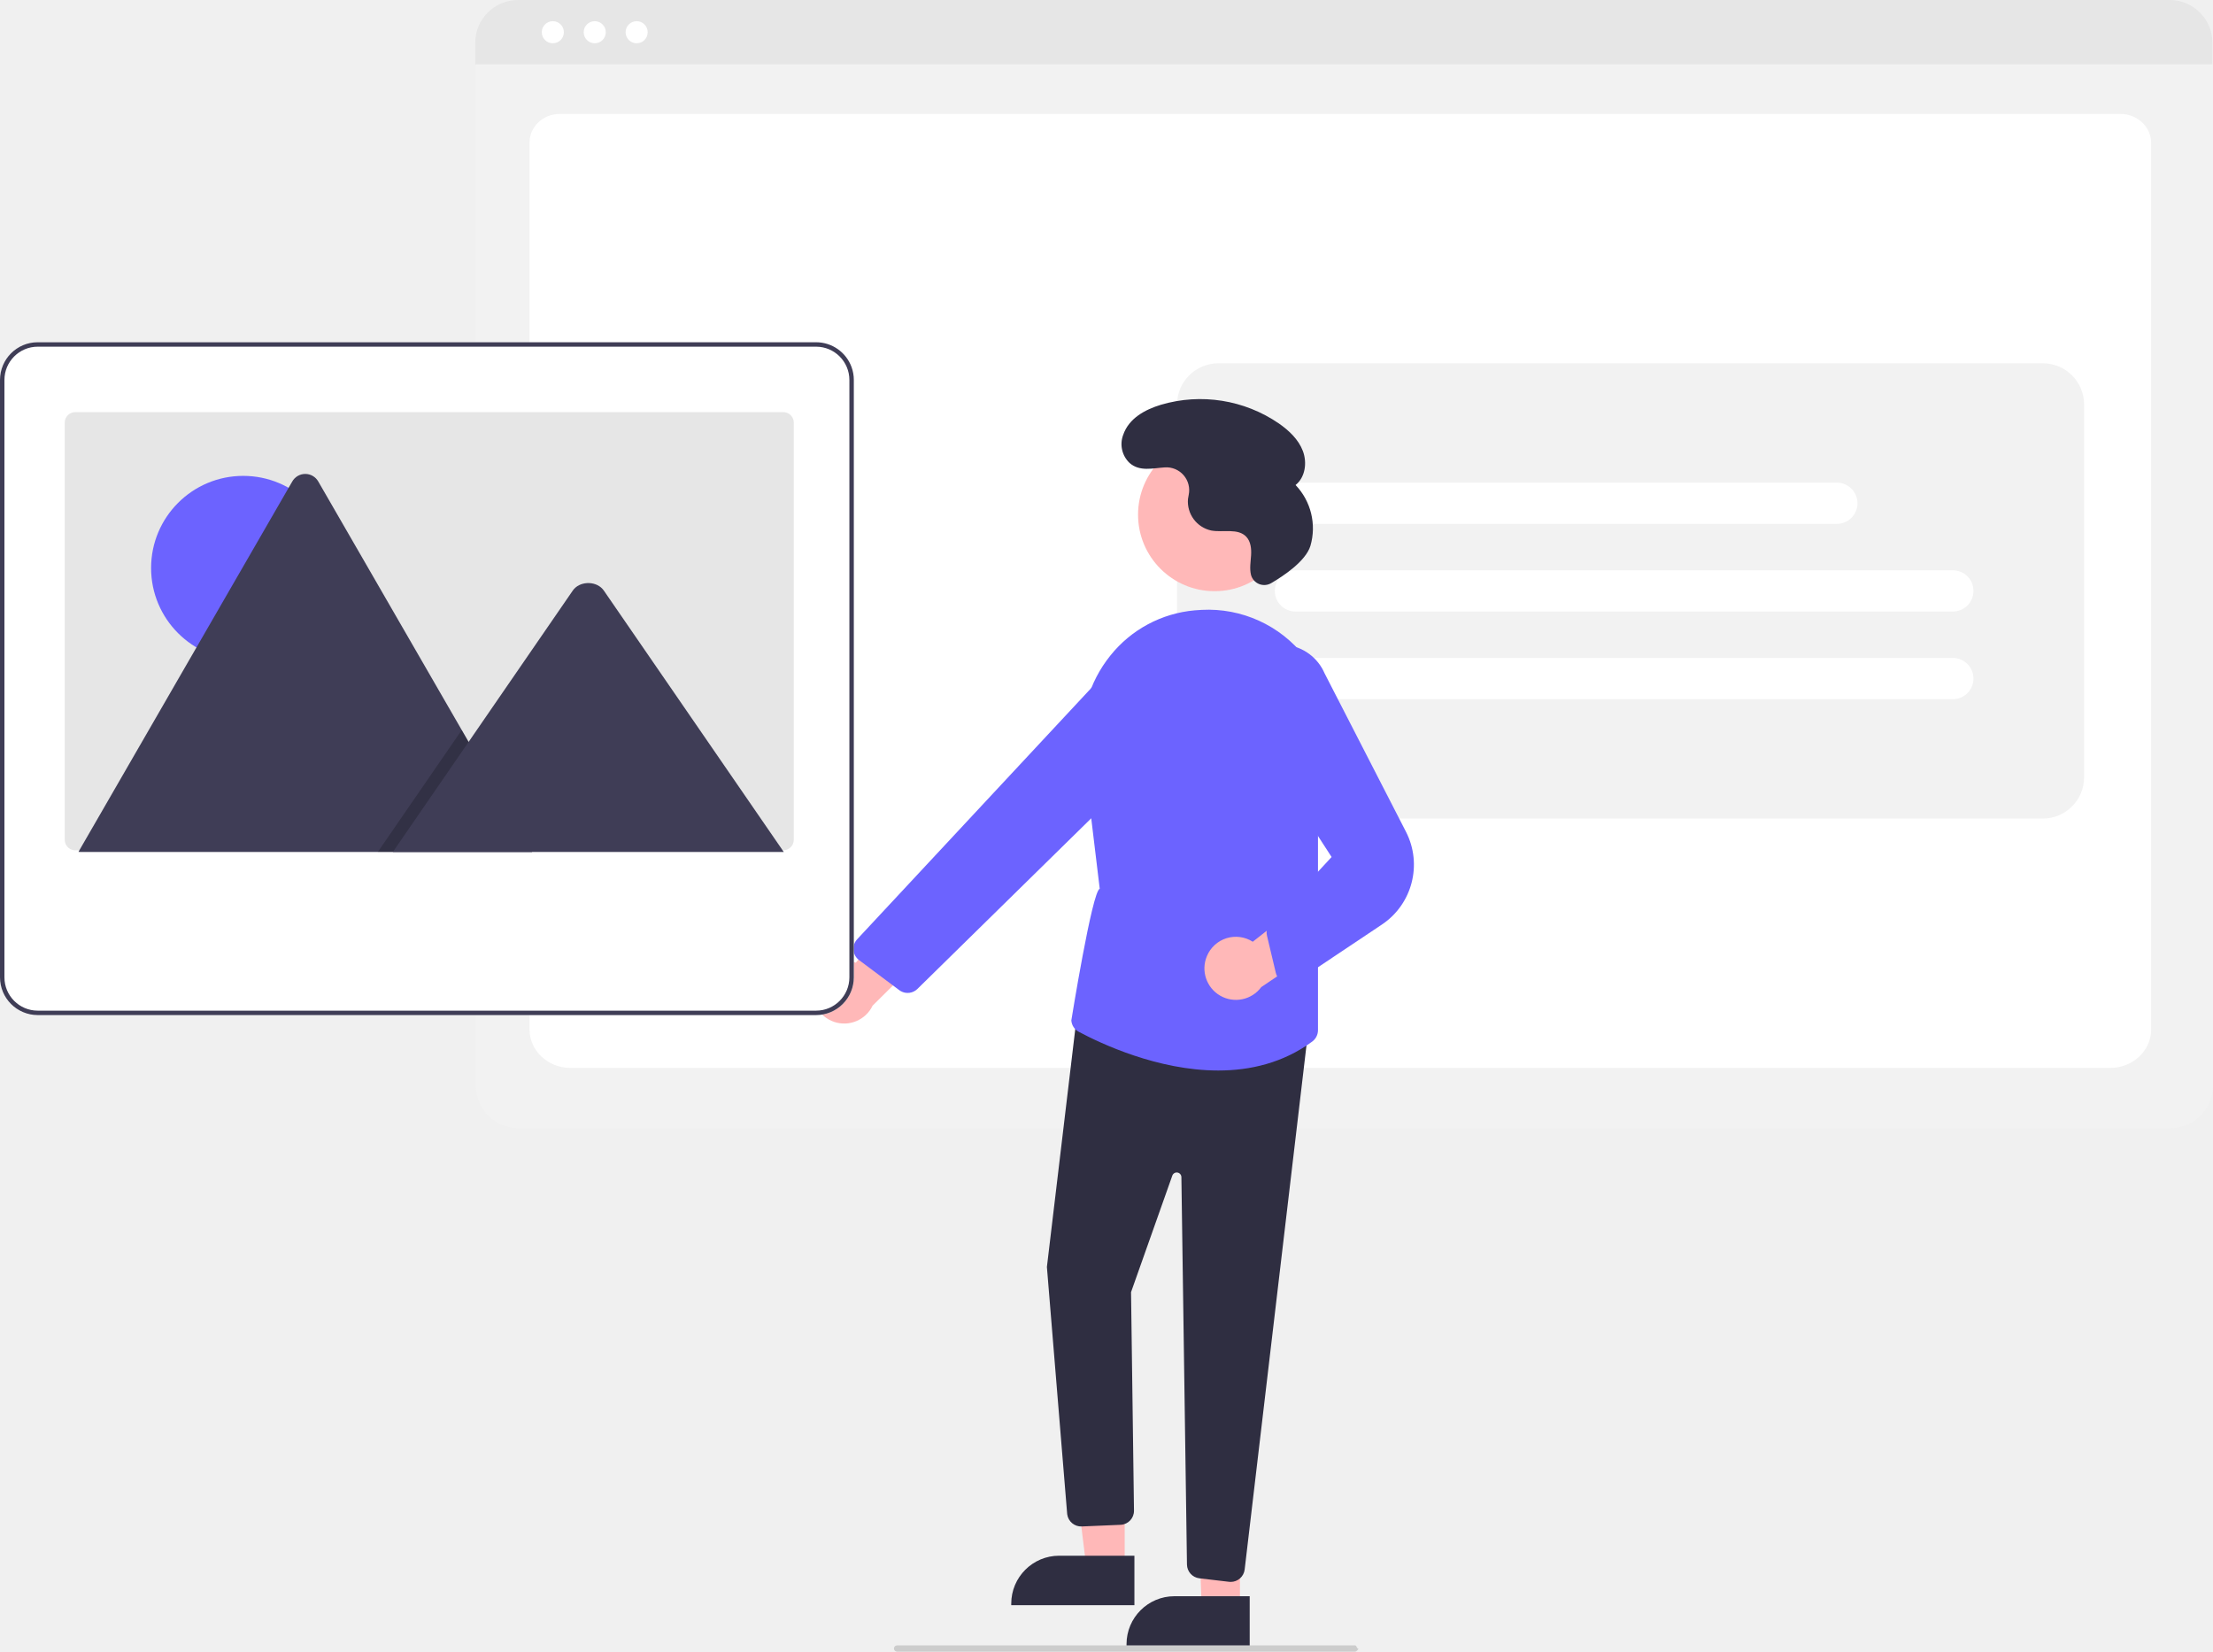
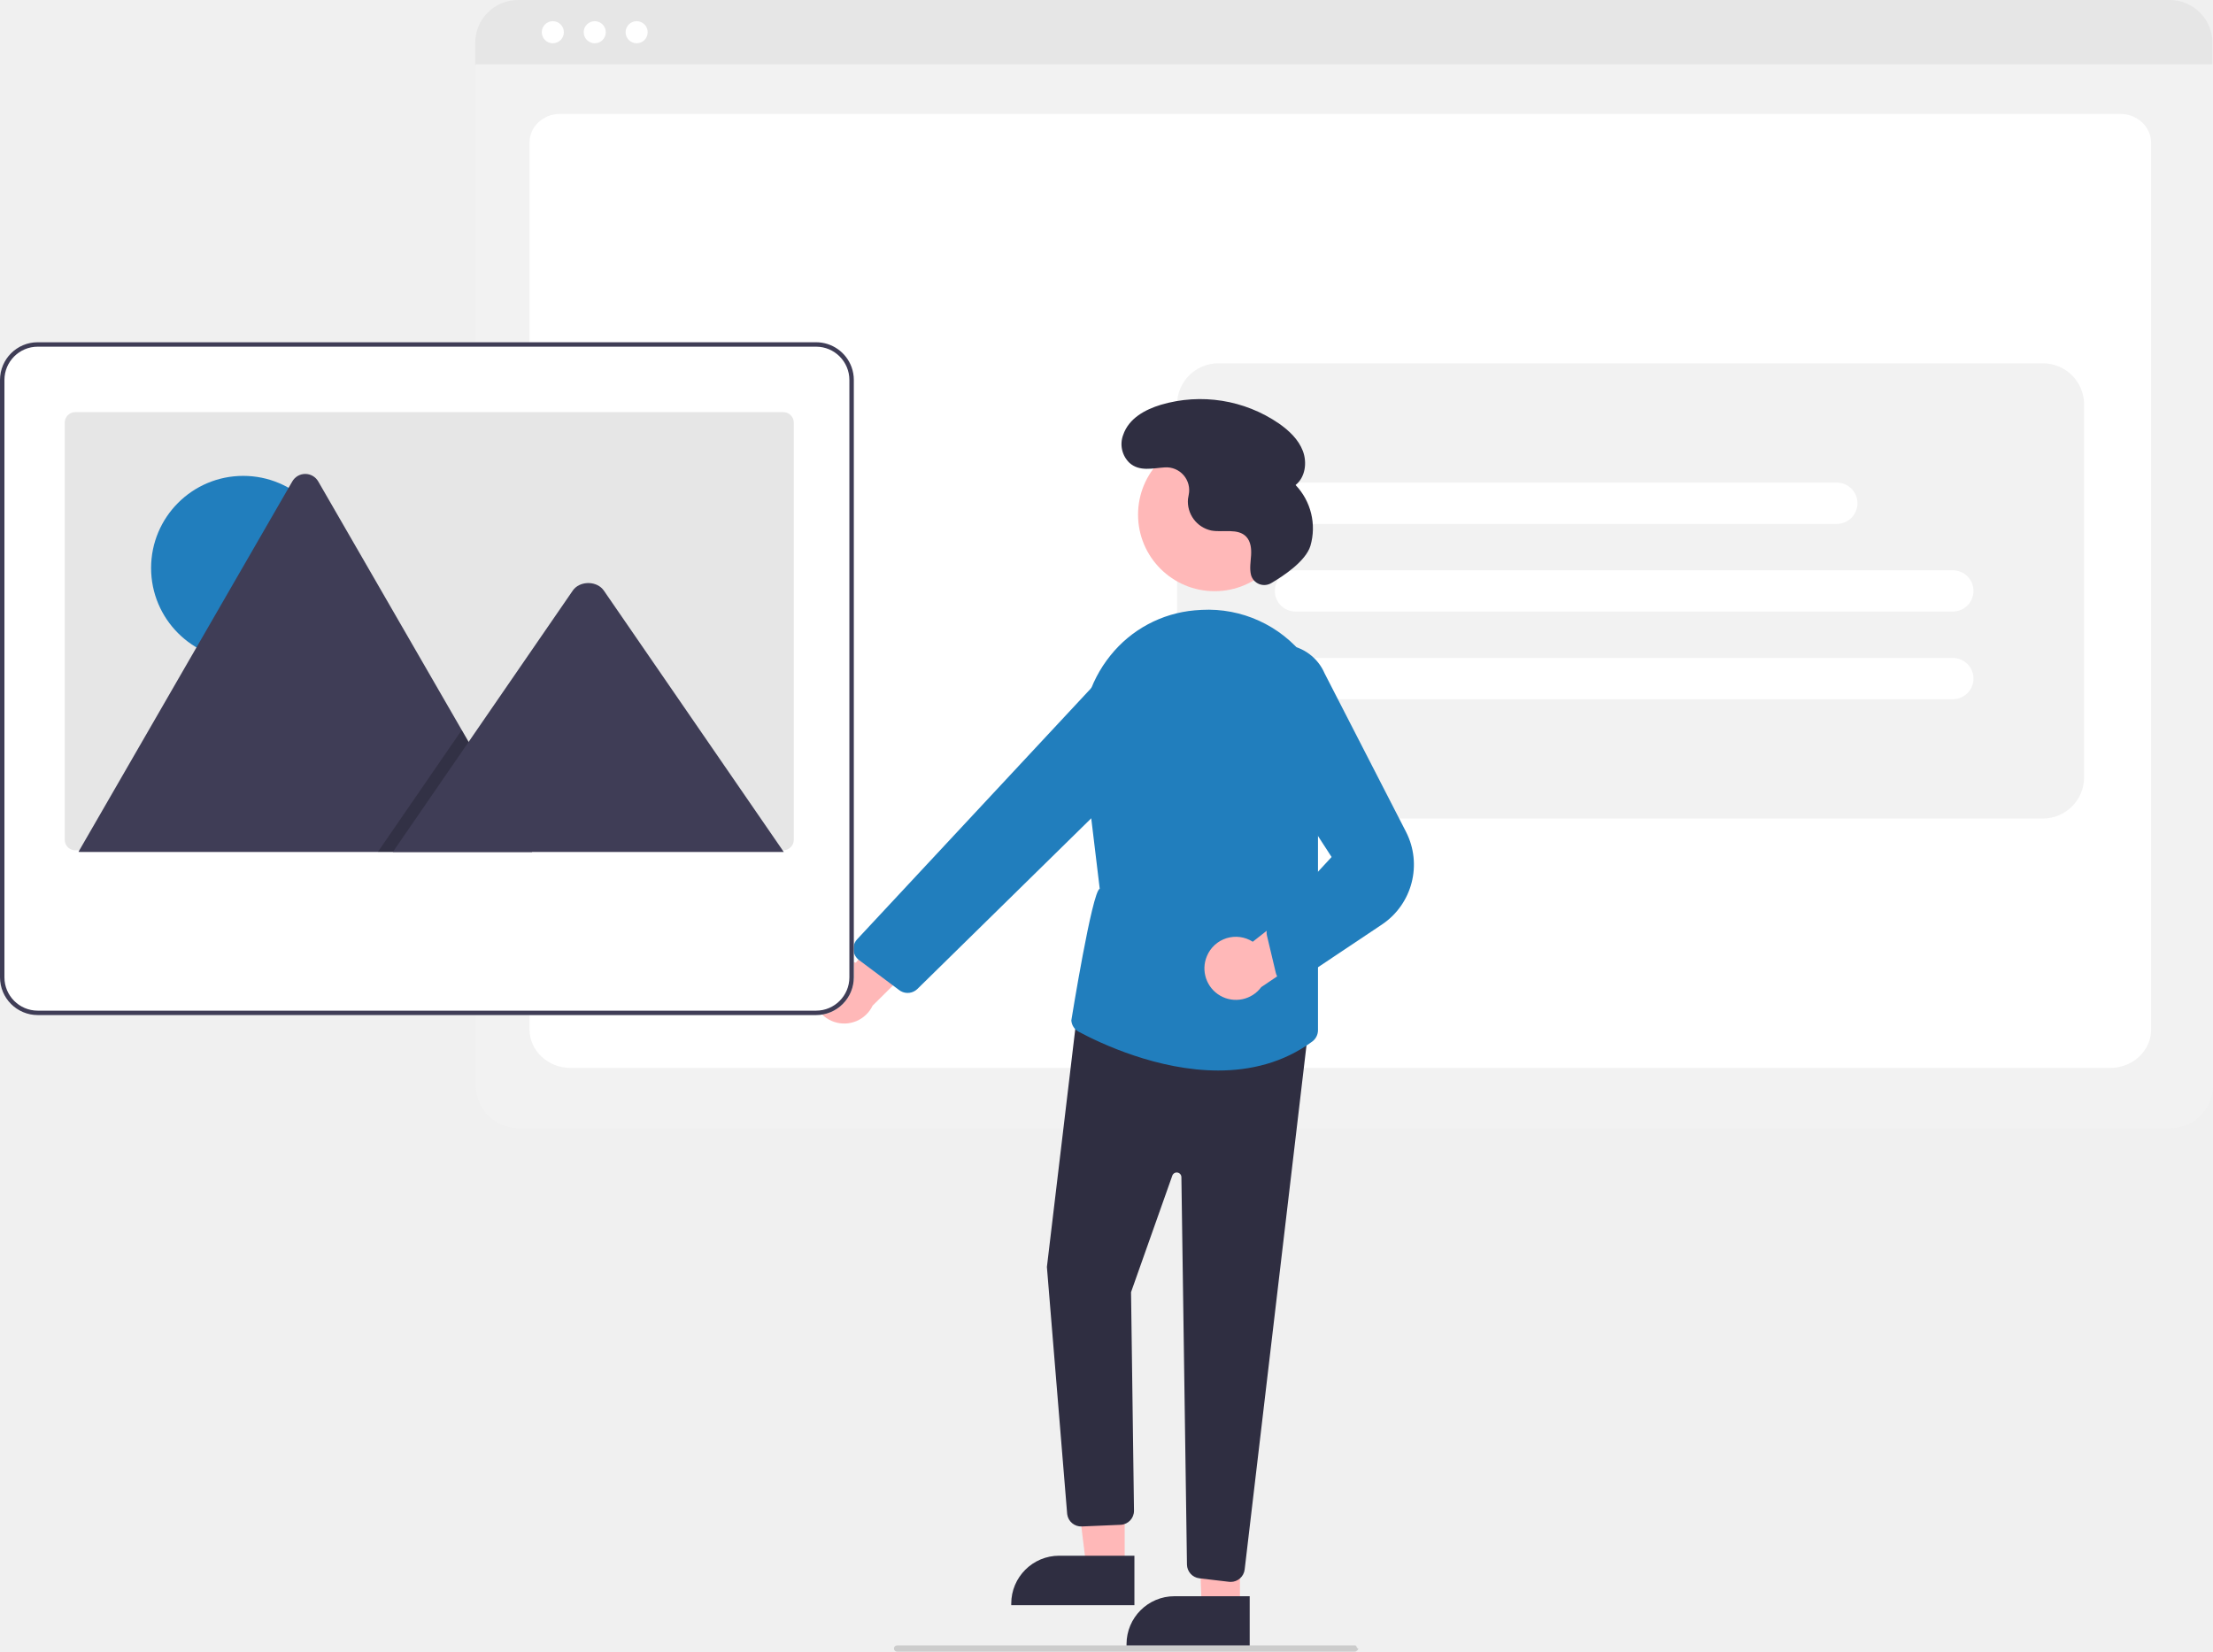
<svg xmlns="http://www.w3.org/2000/svg" id="bd39674f-7494-4df6-9e14-6d27d34693d1" data-name="Layer 1" width="710.232" height="530" viewBox="0 0 710.232 530">
  <path d="M941.464,547.018H411.248a13.667,13.667,0,0,1-13.652-13.652V206.424a10.013,10.013,0,0,1,10.001-10.002H944.942A10.186,10.186,0,0,1,955.116,206.597V533.366A13.667,13.667,0,0,1,941.464,547.018Z" transform="translate(-244.8839 -185)" fill="#f2f2f2" />
  <path d="M922.122,527.685H427.975c-7.244,0-13.137-5.519-13.137-12.302V230.678c0-5.031,4.367-9.123,9.735-9.123H925.363c5.457,0,9.896,4.16,9.896,9.274v284.555C935.259,522.166,929.366,527.685,922.122,527.685Z" transform="translate(-244.8839 -185)" fill="#fff" />
  <path d="M954.926,205.643H397.404V198.693A13.713,13.713,0,0,1,411.106,185H941.225A13.713,13.713,0,0,1,954.926,198.693Z" transform="translate(-244.8839 -185)" fill="#e6e6e6" />
  <circle cx="177.421" cy="10.342" r="3.544" fill="#fff" />
  <circle cx="190.873" cy="10.342" r="3.544" fill="#fff" />
  <circle cx="204.325" cy="10.342" r="3.544" fill="#fff" />
  <path d="M635.886,447.656H900.514a13.238,13.238,0,0,0,13.238-13.238V314.822a13.238,13.238,0,0,0-13.238-13.238H635.886a13.238,13.238,0,0,0-13.238,13.238V434.418A13.238,13.238,0,0,0,635.886,447.656Z" transform="translate(-244.8839 -185)" fill="#f2f2f2" />
  <path d="M871.623,381.239H660.641a6.619,6.619,0,1,1,0-13.238H871.623a6.619,6.619,0,1,1,0,13.238Z" transform="translate(-244.8839 -185)" fill="#fff" />
  <path d="M871.623,409.37H660.641a6.619,6.619,0,1,1,0-13.238H871.623a6.619,6.619,0,1,1,0,13.238Z" transform="translate(-244.8839 -185)" fill="#fff" />
  <path d="M834.391,353.108H660.641a6.619,6.619,0,1,1,0-13.238H834.391a6.619,6.619,0,0,1,0,13.238Z" transform="translate(-244.8839 -185)" fill="#fff" />
  <path d="M505.933,501.206a10.056,10.056,0,0,1,13.594-7.277l23.459-26.956,4.983,17.889-23.041,22.856a10.11,10.11,0,0,1-18.995-6.511Z" transform="translate(-244.8839 -185)" fill="#ffb8b8" />
  <circle cx="389.803" cy="165.148" r="24.561" fill="#ffb8b8" />
  <polygon points="360.949 503.221 348.689 503.22 342.857 455.932 360.951 455.933 360.949 503.221" fill="#ffb8b8" />
  <path d="M608.959,700.105l-39.531-.001v-.5a15.386,15.386,0,0,1,15.386-15.386h.001l24.144.001Z" transform="translate(-244.8839 -185)" fill="#2f2e41" />
  <polygon points="397.949 516.221 385.689 516.22 383.992 470.062 397.951 468.933 397.949 516.221" fill="#ffb8b8" />
  <path d="M645.959,713.105l-39.531-.001v-.5a15.386,15.386,0,0,1,15.386-15.386h.001l24.144.001Z" transform="translate(-244.8839 -185)" fill="#2f2e41" />
  <path d="M639.346,692.591l-9.547-1.124a4.512,4.512,0,0,1-3.974-4.404l-1.789-124.339a1.5,1.5,0,0,0-2.914-.479l-13.246,37.399.947,70.102a4.498,4.498,0,0,1-4.229,4.553l-12.464.529a4.527,4.527,0,0,1-4.744-3.925l-6.51-79.301-.004-.05,9.877-82.819,74.183,5.367L644.341,688.65a4.507,4.507,0,0,1-4.466,3.973A4.401,4.401,0,0,1,639.346,692.591Z" transform="translate(-244.8839 -185)" fill="#2f2e41" />
-   <path d="M591.067,516.075a4.473,4.473,0,0,1-2.355-3.618s6.671-41.484,9.115-42.263l-5.349-44.363a40.909,40.909,0,0,1,8.781-30.49,39.013,39.013,0,0,1,27.032-14.482q1.121-.101,2.23-.154a39.369,39.369,0,0,1,33.134,15.082,40.12,40.12,0,0,1,7.219,36.406l-3,10.439v72.956a4.555,4.555,0,0,1-1.862,3.653c-9.341,6.855-19.897,9.279-30.156,9.279C616.447,528.521,598.101,519.841,591.067,516.075Z" transform="translate(-244.8839 -185)" fill="#6c63ff" />
-   <path d="M533.478,502.725l-12.902-9.648a4.499,4.499,0,0,1-.597-6.672l76.863-82.474a15.053,15.053,0,0,1,19.521-2.075l0.0 0a14.978,14.978,0,0,1,1.925,22.976l-78.964,77.502a4.472,4.472,0,0,1-5.362.709A4.621,4.621,0,0,1,533.478,502.725Z" transform="translate(-244.8839 -185)" fill="#6c63ff" />
+   <path d="M591.067,516.075a4.473,4.473,0,0,1-2.355-3.618s6.671-41.484,9.115-42.263l-5.349-44.363a40.909,40.909,0,0,1,8.781-30.49,39.013,39.013,0,0,1,27.032-14.482q1.121-.101,2.23-.154a39.369,39.369,0,0,1,33.134,15.082,40.12,40.12,0,0,1,7.219,36.406l-3,10.439v72.956a4.555,4.555,0,0,1-1.862,3.653c-9.341,6.855-19.897,9.279-30.156,9.279C616.447,528.521,598.101,519.841,591.067,516.075Z" transform="translate(-244.8839 -185)" fill="#217ebd" />
+   <path d="M533.478,502.725l-12.902-9.648a4.499,4.499,0,0,1-.597-6.672l76.863-82.474a15.053,15.053,0,0,1,19.521-2.075l0.0 0a14.978,14.978,0,0,1,1.925,22.976l-78.964,77.502a4.472,4.472,0,0,1-5.362.709A4.621,4.621,0,0,1,533.478,502.725Z" transform="translate(-244.8839 -185)" fill="#217ebd" />
  <path d="M632.226,491.805a10.056,10.056,0,0,1,14.715-4.607l28.086-22.094,1.55,18.505-26.909,18.144a10.11,10.11,0,0,1-17.442-9.948Z" transform="translate(-244.8839 -185)" fill="#ffb8b8" />
-   <path d="M657.365,500.43a4.464,4.464,0,0,1-3.023-3.249l-2.837-11.916a4.437,4.437,0,0,1,1.65-4.612l19.089-20.645-28.079-43.296a15.248,15.248,0,0,1-.462-18.626,15.242,15.242,0,0,1,26.295,2.994l26.104,50.811a23.118,23.118,0,0,1-7.721,29.795l-26.677,17.82a4.461,4.461,0,0,1-2.97,1.137A4.549,4.549,0,0,1,657.365,500.43Z" transform="translate(-244.8839 -185)" fill="#6c63ff" />
+   <path d="M657.365,500.43a4.464,4.464,0,0,1-3.023-3.249l-2.837-11.916a4.437,4.437,0,0,1,1.65-4.612l19.089-20.645-28.079-43.296a15.248,15.248,0,0,1-.462-18.626,15.242,15.242,0,0,1,26.295,2.994l26.104,50.811a23.118,23.118,0,0,1-7.721,29.795l-26.677,17.82a4.461,4.461,0,0,1-2.97,1.137A4.549,4.549,0,0,1,657.365,500.43Z" transform="translate(-244.8839 -185)" fill="#217ebd" />
  <path d="M652.886,372.106a4.398,4.398,0,0,1-6.493-2.565l-.015-.061c-.5-2.044-.105-4.182.024-6.282s-.089-4.405-1.527-5.941c-2.681-2.863-7.414-1.312-11.271-2.019a9.511,9.511,0,0,1-7.453-10.117c.053-.437.136-.874.23-1.311a7.325,7.325,0,0,0-7.651-8.83c-3.893.244-8.091,1.446-11.329-1.421a8.351,8.351,0,0,1-2.053-8.992c1.812-5.321,6.997-8.129,12.135-9.685a44.588,44.588,0,0,1,37.826,5.999c3.263,2.274,6.314,5.136,7.719,8.856s.762,8.427-2.349,10.904a20.123,20.123,0,0,1,4.765,19.521C663.928,365.142,656.59,369.948,652.886,372.106Z" transform="translate(-244.8839 -185)" fill="#2f2e41" />
  <path d="M679.782,715h-147a1,1,0,0,1,0-2h147c.552,0,.448,1,1,1C681.03,714,680.334,715,679.782,715Z" transform="translate(-244.8839 -185)" fill="#ccc" />
  <path d="M518.195,302.834a12.132,12.132,0,0,0-11.392-8.01H256.988a12.1,12.1,0,0,0-12.104,12.095V498.633a12.121,12.121,0,0,0,12.104,12.104H506.803a12.121,12.121,0,0,0,12.104-12.104V306.928A12.012,12.012,0,0,0,518.195,302.834Z" transform="translate(-244.8839 -185)" fill="#fff" />
  <path d="M518.195,302.834a12.132,12.132,0,0,0-11.392-8.01H256.988a12.1,12.1,0,0,0-12.104,12.095V498.633a12.121,12.121,0,0,0,12.104,12.104H506.803a12.121,12.121,0,0,0,12.104-12.104V306.928A12.012,12.012,0,0,0,518.195,302.834Zm-.712,195.799A10.693,10.693,0,0,1,506.803,509.313H256.988A10.693,10.693,0,0,1,246.308,498.633V306.928a10.693,10.693,0,0,1,10.68-10.68H506.803A10.693,10.693,0,0,1,517.483,306.928Z" transform="translate(-244.8839 -185)" fill="#3f3d56" />
  <path d="M499.64,320.62V454.481a3.369,3.369,0,0,1-3.368,3.37H269.032a2.838,2.838,0,0,1-.483-.038,3.367,3.367,0,0,1-2.887-3.333V320.62a3.369,3.369,0,0,1,3.368-3.37h227.24a3.369,3.369,0,0,1,3.37,3.368v.002Z" transform="translate(-244.8839 -185)" fill="#e6e6e6" />
-   <circle cx="78.059" cy="182.274" r="29.567" fill="#6c63ff" />
+   <circle cx="78.059" cy="182.274" r="29.567" fill="#217ebd" />
  <path d="M415.66,458.388H270.615a2.953,2.953,0,0,1-.542-.043l68.6-118.825a4.803,4.803,0,0,1,8.361,0l46.039,79.741,2.206,3.816Z" transform="translate(-244.8839 -185)" fill="#3f3d56" />
  <polygon points="170.776 273.388 121.254 273.388 145.564 238.076 147.314 235.533 148.189 234.261 150.394 238.076 170.776 273.388" opacity="0.2" style="isolation:isolate" />
  <path d="M496.42,458.388H370.968l24.31-35.311,1.749-2.544,31.678-46.018c2.077-3.016,7.073-3.204,9.515-.569a5.719,5.719,0,0,1,.456.569Z" transform="translate(-244.8839 -185)" fill="#3f3d56" />
</svg>
